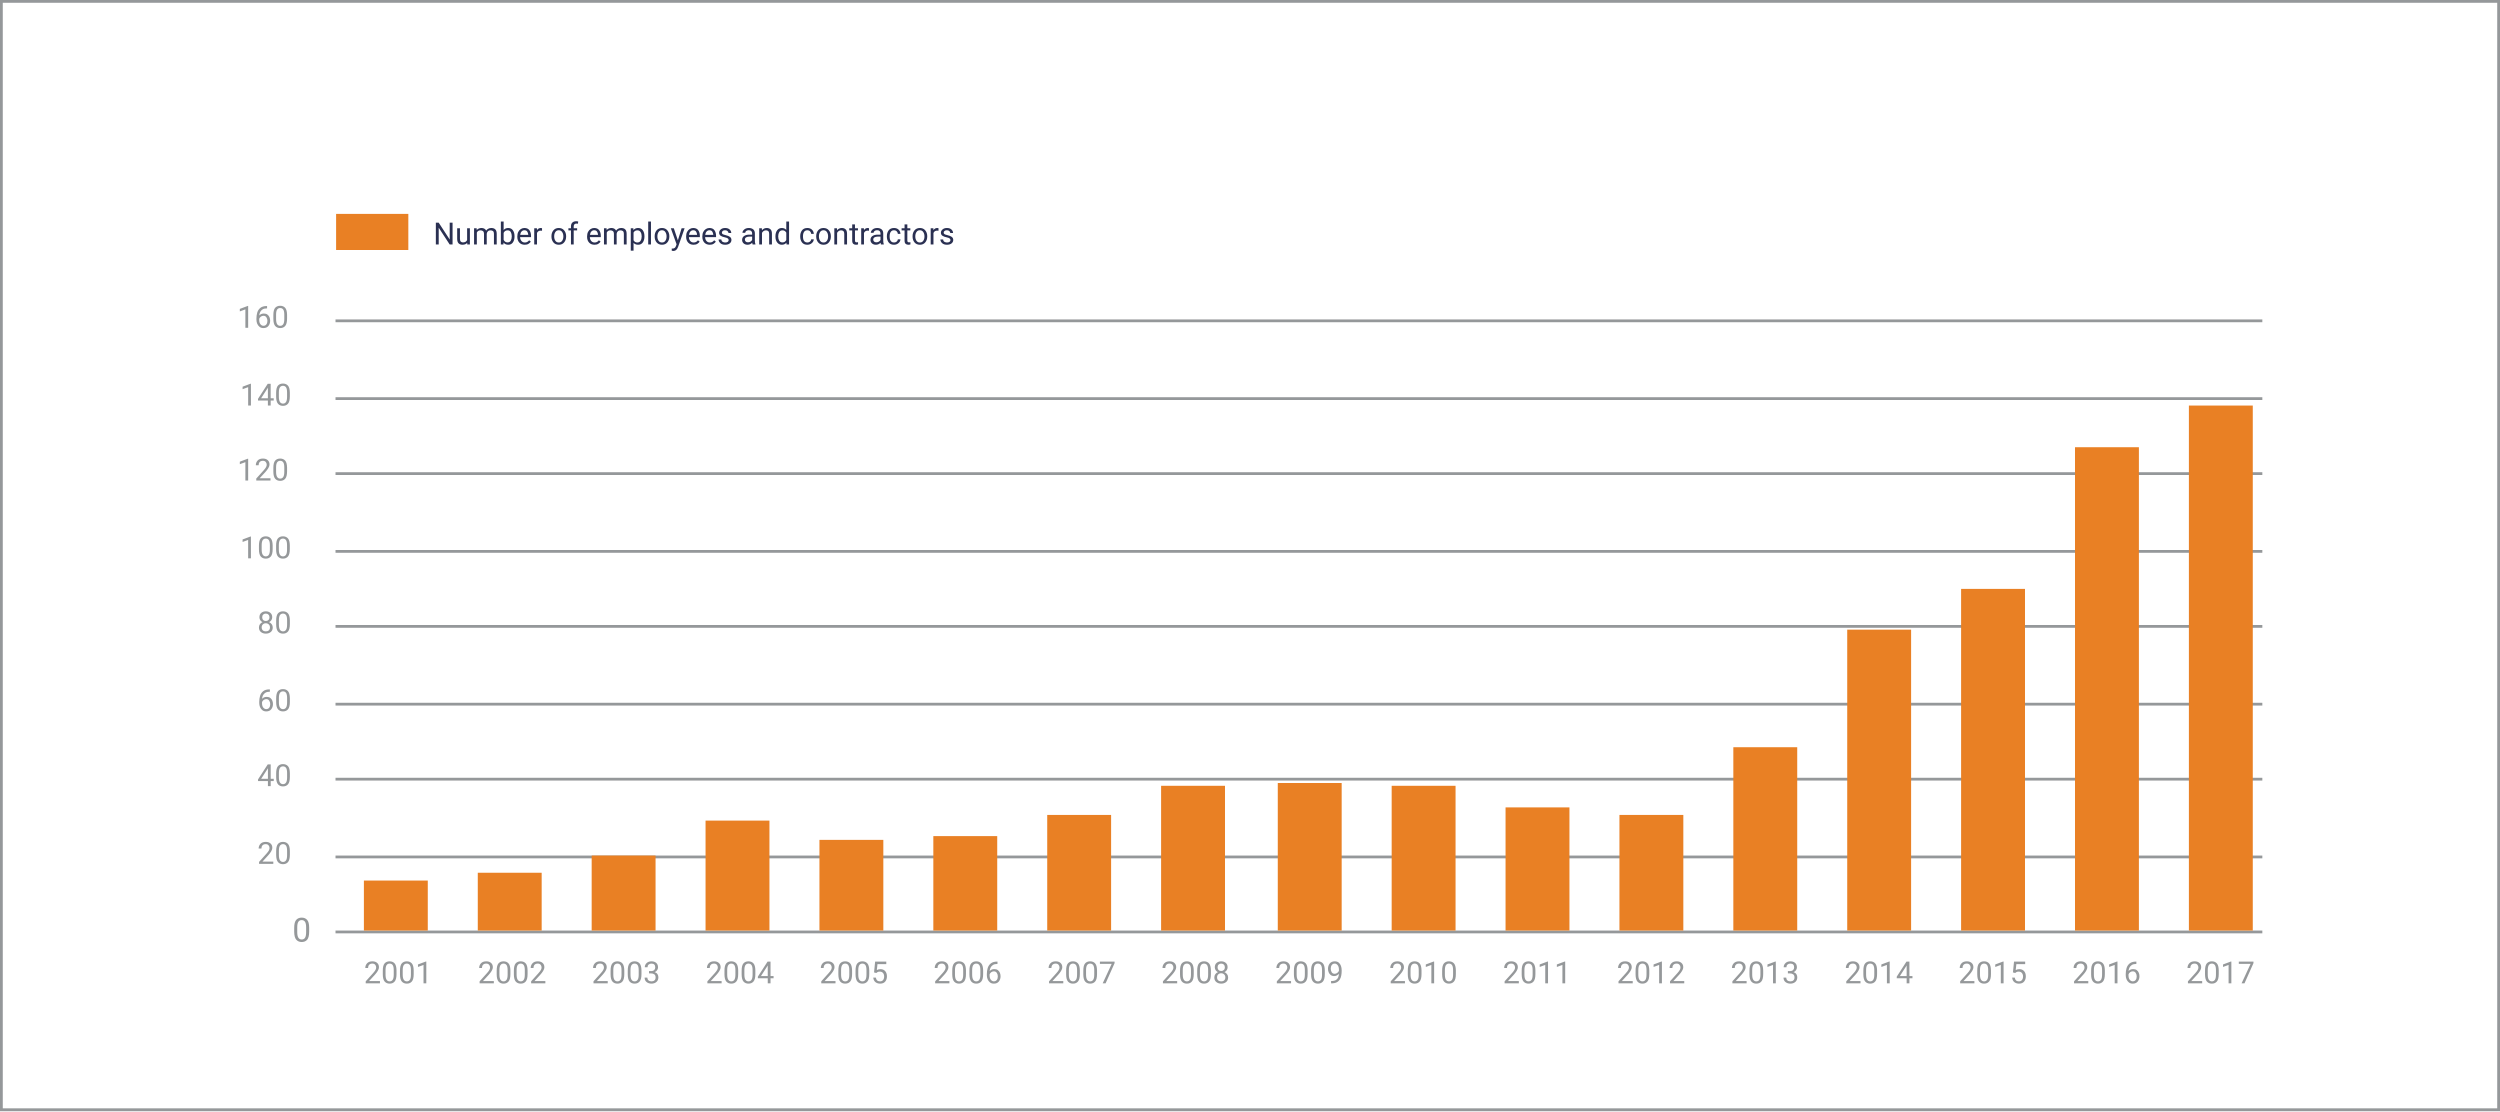
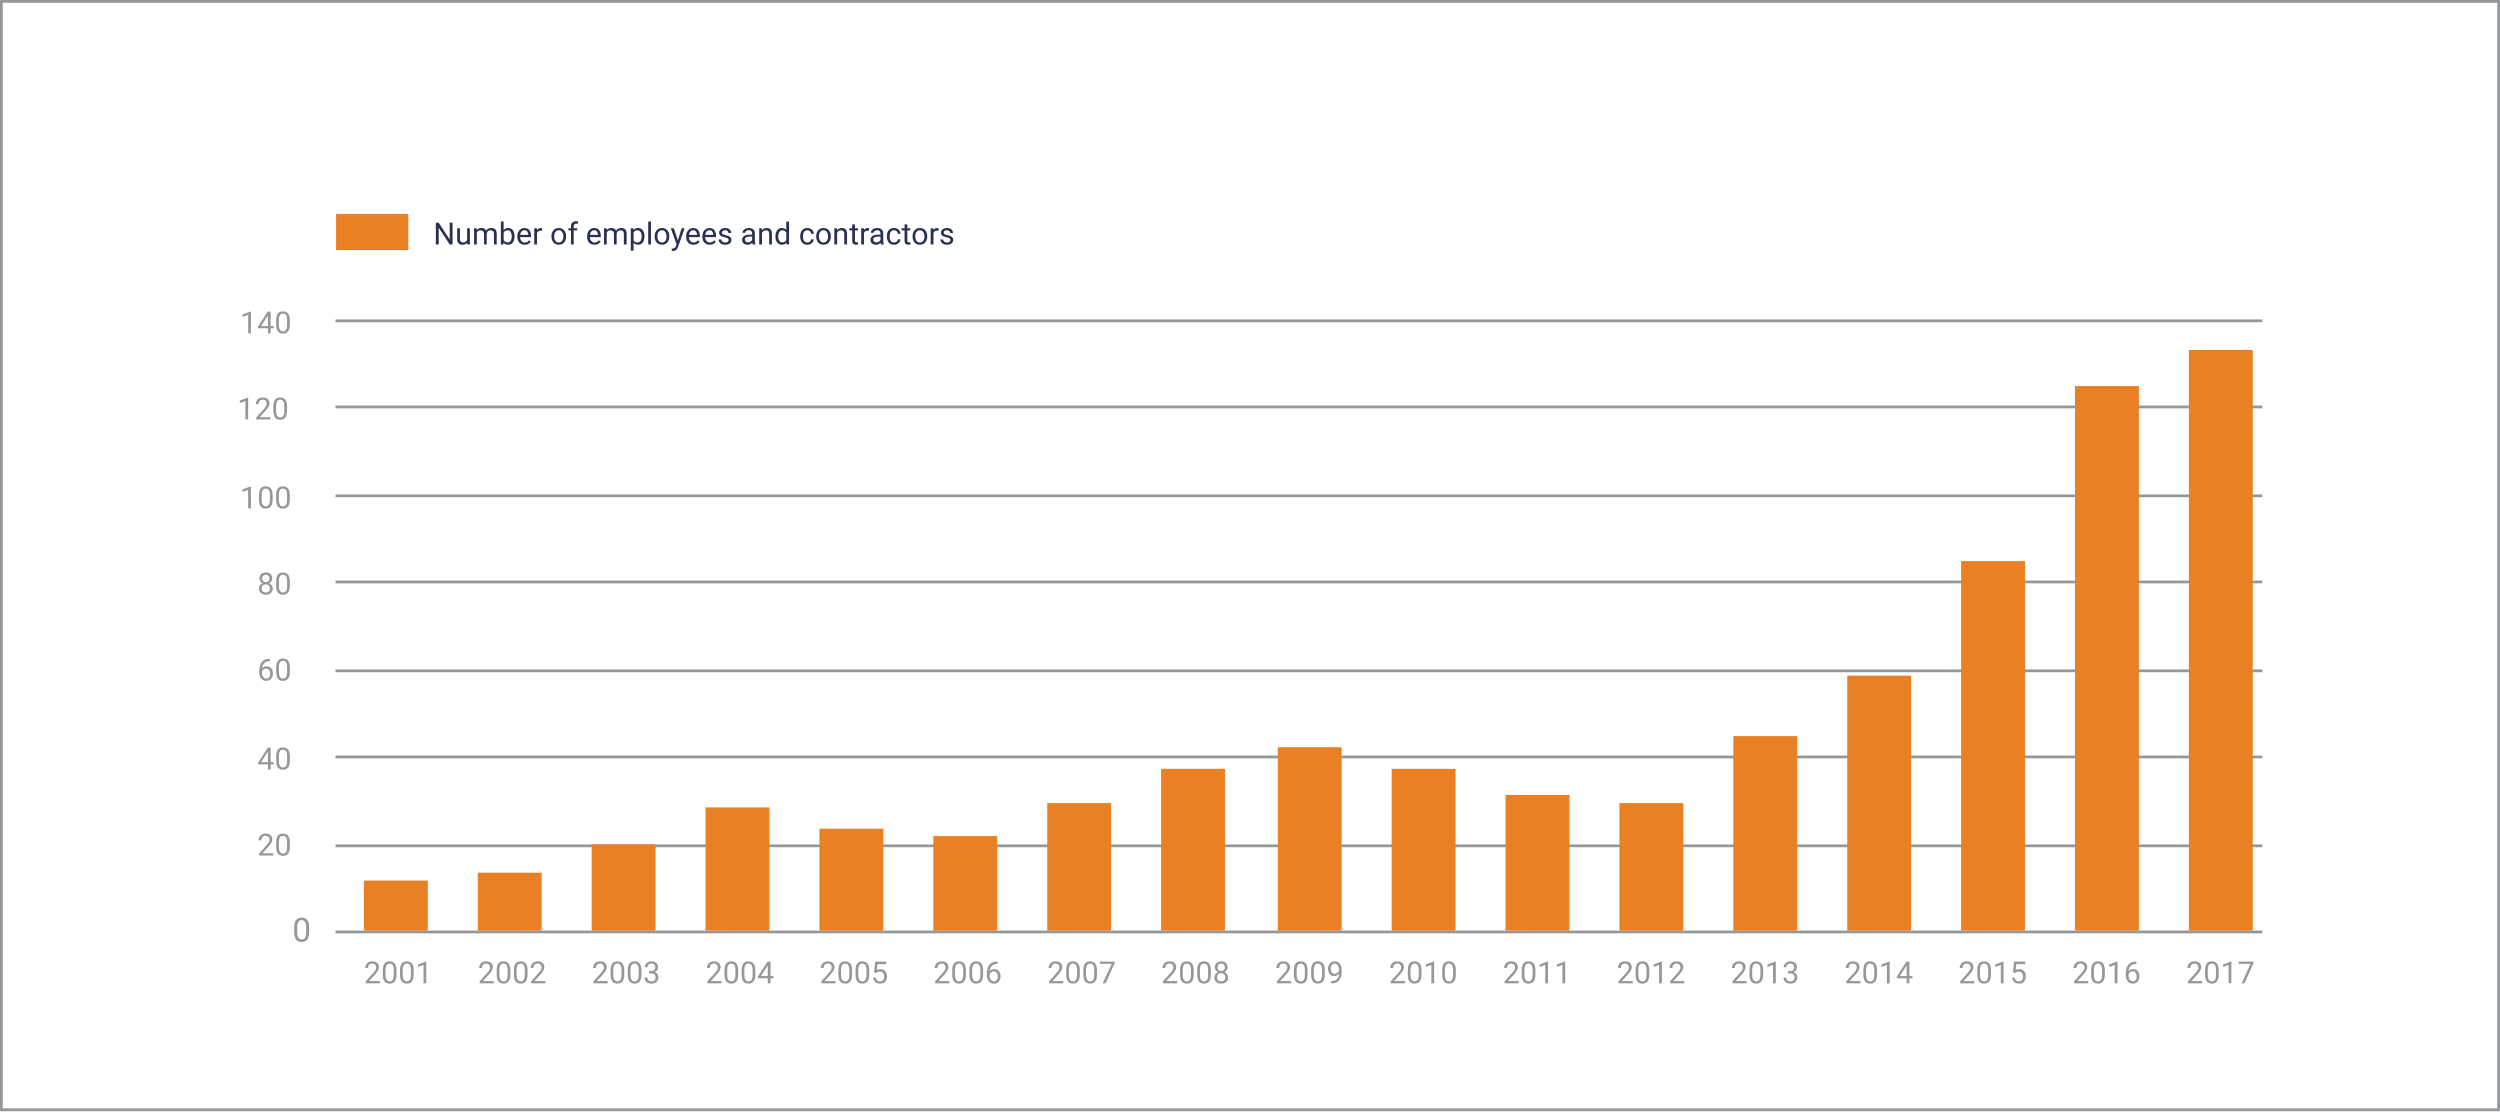
<svg xmlns="http://www.w3.org/2000/svg" viewBox="-21117 -18011 900 400">
  <defs>
-     <style>.cls-1{fill:#fff}.cls-1,.cls-2{stroke:#95989a}.cls-2,.cls-8{fill:none}.cls-3,.cls-5{fill:#95989a}.cls-3,.cls-4{font-size:11px}.cls-3,.cls-4,.cls-5{font-family:Roboto-Regular,Roboto}.cls-4{fill:#2a3052}.cls-5{font-size:12px}.cls-6{fill:#e98024}.cls-7{stroke:none}</style>
+     <style>
+             .cls-1 {
+             fill: #fff;
+             }
+ 
+             .cls-1, .cls-2 {
+             stroke: #95989a;
+             }
+ 
+             .cls-2, .cls-8 {
+             fill: none;
+             }
+ 
+             .cls-3 {
+             fill: #2a3052;
+             }
+ 
+             .cls-3, .cls-4 {
+             font-size: 11px;
+             }
+ 
+             .cls-3, .cls-4, .cls-5 {
+             font-family: Roboto-Regular, Roboto;
+             }
+ 
+             .cls-4, .cls-5 {
+             fill: #95989a;
+             }
+ 
+             .cls-5 {
+             font-size: 12px;
+             }
+ 
+             .cls-6 {
+             fill: #e98024;
+             }
+ 
+             .cls-7 {
+             stroke: none;
+             }
+         </style>
  </defs>
-   <g id="Group_232" data-name="Group 232" transform="translate(-1184 1891)">
-     <g id="Rectangle_339" data-name="Rectangle 339" class="cls-1">
-       <path class="cls-7" d="M0 0h900v400H0z" transform="translate(-19933 -19902)" />
-       <path class="cls-8" d="M.5.5h899v399H.5z" transform="translate(-19933 -19902)" />
+   <g id="Group_438" data-name="Group 438" transform="translate(2683 229)">
+     <g id="Rectangle_339" data-name="Rectangle 339" class="cls-1" transform="translate(-23800 -18240)">
+       <rect class="cls-7" width="900" height="400" />
+       <rect class="cls-8" x="0.5" y="0.5" width="899" height="399" />
    </g>
-     <g id="Group_231" data-name="Group 231" transform="translate(-19959 -19861)">
-       <path id="Line_97" data-name="Line 97" class="cls-2" transform="translate(146.785 74.5)" d="M0 0h693.654" />
-       <path id="Line_148" data-name="Line 148" class="cls-2" transform="translate(146.785 102.5)" d="M0 0h693.654" />
-       <path id="Line_149" data-name="Line 149" class="cls-2" transform="translate(146.785 129.5)" d="M0 0h693.654" />
-       <path id="Line_150" data-name="Line 150" class="cls-2" transform="translate(146.785 184.5)" d="M0 0h693.654" />
-       <path id="Line_151" data-name="Line 151" class="cls-2" transform="translate(146.785 212.5)" d="M0 0h693.654" />
-       <path id="Line_98" data-name="Line 98" class="cls-2" transform="translate(146.785 157.5)" d="M0 0h693.654" />
-       <path id="Line_99" data-name="Line 99" class="cls-2" transform="translate(146.785 239.5)" d="M0 0h693.654" />
-       <path id="Line_100" data-name="Line 100" class="cls-2" transform="translate(146.785 267.5)" d="M0 0h693.654" />
-       <path id="Line_101" data-name="Line 101" class="cls-2" transform="translate(146.785 294.5)" d="M0 0h693.654" />
-       <text id="_160" data-name="160" class="cls-3" transform="translate(130 77)">
-         <tspan x="-18.584" y="0">160</tspan>
-       </text>
-       <text id="Number_of_employees_and_contractors" data-name="Number of employees and contractors" class="cls-4" transform="translate(182 47)">
+     <g id="Group_437" data-name="Group 437">
+       <line id="Line_97" data-name="Line 97" class="cls-2" x2="693.654" transform="translate(-23679.215 -18124.5)" />
+       <line id="Line_149" data-name="Line 149" class="cls-2" x2="693.654" transform="translate(-23679.215 -18093.5)" />
+       <line id="Line_150" data-name="Line 150" class="cls-2" x2="693.654" transform="translate(-23679.215 -18030.5)" />
+       <line id="Line_151" data-name="Line 151" class="cls-2" x2="693.654" transform="translate(-23679.215 -17998.5)" />
+       <line id="Line_98" data-name="Line 98" class="cls-2" x2="693.654" transform="translate(-23679.215 -18061.5)" />
+       <line id="Line_99" data-name="Line 99" class="cls-2" x2="693.654" transform="translate(-23679.215 -17967.5)" />
+       <line id="Line_100" data-name="Line 100" class="cls-2" x2="693.654" transform="translate(-23679.215 -17935.5)" />
+       <line id="Line_101" data-name="Line 101" class="cls-2" x2="693.654" transform="translate(-23679.215 -17904.5)" />
+       <text id="Number_of_employees_and_contractors" data-name="Number of employees and contractors" class="cls-3" transform="translate(-23644 -18152)">
        <tspan x="0" y="0">Number of employees and contractors</tspan>
      </text>
-       <text id="_2007" data-name="2007" class="cls-3" transform="translate(403 313)">
+       <text id="_2007" data-name="2007" class="cls-4" transform="translate(-23423 -17886)">
        <tspan x="0" y="0">2007</tspan>
      </text>
-       <text id="_2003" data-name="2003" class="cls-3" transform="translate(239 313)">
+       <text id="_2003" data-name="2003" class="cls-4" transform="translate(-23587 -17886)">
        <tspan x="0" y="0">2003</tspan>
      </text>
-       <text id="_2011" data-name="2011" class="cls-3" transform="translate(567 313)">
+       <text id="_2011" data-name="2011" class="cls-4" transform="translate(-23259 -17886)">
        <tspan x="0" y="0">2011</tspan>
      </text>
-       <text id="_2001" data-name="2001" class="cls-3" transform="translate(157 313)">
+       <text id="_2001" data-name="2001" class="cls-4" transform="translate(-23669 -17886)">
        <tspan x="0" y="0">2001</tspan>
      </text>
-       <text id="_2009" data-name="2009" class="cls-3" transform="translate(485 313)">
+       <text id="_2009" data-name="2009" class="cls-4" transform="translate(-23341 -17886)">
        <tspan x="0" y="0">2009</tspan>
      </text>
-       <text id="_2005" data-name="2005" class="cls-3" transform="translate(321 313)">
+       <text id="_2005" data-name="2005" class="cls-4" transform="translate(-23505 -17886)">
        <tspan x="0" y="0">2005</tspan>
      </text>
-       <text id="_2013" data-name="2013" class="cls-3" transform="translate(649 313)">
+       <text id="_2013" data-name="2013" class="cls-4" transform="translate(-23177 -17886)">
        <tspan x="0" y="0">2013</tspan>
      </text>
-       <text id="_2008" data-name="2008" class="cls-3" transform="translate(444 313)">
+       <text id="_2008" data-name="2008" class="cls-4" transform="translate(-23382 -17886)">
        <tspan x="0" y="0">2008</tspan>
      </text>
-       <text id="_2004" data-name="2004" class="cls-3" transform="translate(280 313)">
+       <text id="_2004" data-name="2004" class="cls-4" transform="translate(-23546 -17886)">
        <tspan x="0" y="0">2004</tspan>
      </text>
-       <text id="_2012" data-name="2012" class="cls-3" transform="translate(608 313)">
+       <text id="_2012" data-name="2012" class="cls-4" transform="translate(-23218 -17886)">
        <tspan x="0" y="0">2012</tspan>
      </text>
-       <text id="_2002" data-name="2002" class="cls-3" transform="translate(198 313)">
+       <text id="_2002" data-name="2002" class="cls-4" transform="translate(-23628 -17886)">
        <tspan x="0" y="0">2002</tspan>
      </text>
-       <text id="_2010" data-name="2010" class="cls-3" transform="translate(526 313)">
+       <text id="_2010" data-name="2010" class="cls-4" transform="translate(-23300 -17886)">
        <tspan x="0" y="0">2010</tspan>
      </text>
-       <text id="_2006" data-name="2006" class="cls-3" transform="translate(362 313)">
+       <text id="_2006" data-name="2006" class="cls-4" transform="translate(-23464 -17886)">
        <tspan x="0" y="0">2006</tspan>
      </text>
-       <text id="_2014" data-name="2014" class="cls-3" transform="translate(690 313)">
+       <text id="_2014" data-name="2014" class="cls-4" transform="translate(-23136 -17886)">
        <tspan x="0" y="0">2014</tspan>
      </text>
-       <text id="_2015" data-name="2015" class="cls-3" transform="translate(731 313)">
+       <text id="_2015" data-name="2015" class="cls-4" transform="translate(-23095 -17886)">
        <tspan x="0" y="0">2015</tspan>
      </text>
-       <text id="_2016" data-name="2016" class="cls-3" transform="translate(772 313)">
+       <text id="_2016" data-name="2016" class="cls-4" transform="translate(-23054 -17886)">
        <tspan x="0" y="0">2016</tspan>
      </text>
-       <text id="_2017" data-name="2017" class="cls-3" transform="translate(813 313)">
+       <text id="_2017" data-name="2017" class="cls-4" transform="translate(-23013 -17886)">
        <tspan x="0" y="0">2017</tspan>
      </text>
-       <text id="_120" data-name="120" class="cls-3" transform="translate(130 132)">
+       <text id="_120" data-name="120" class="cls-4" transform="translate(-23696 -18089)">
        <tspan x="-18.584" y="0">120</tspan>
      </text>
-       <text id="_80" data-name="80" class="cls-3" transform="translate(131 187)">
+       <text id="_80" data-name="80" class="cls-4" transform="translate(-23695 -18026)">
        <tspan x="-12.391" y="0">80</tspan>
      </text>
-       <text id="_100" data-name="100" class="cls-3" transform="translate(131 160)">
+       <text id="_100" data-name="100" class="cls-4" transform="translate(-23695 -18057)">
        <tspan x="-18.589" y="0">100</tspan>
      </text>
-       <text id="_140" data-name="140" class="cls-3" transform="translate(131 105)">
+       <text id="_140" data-name="140" class="cls-4" transform="translate(-23695 -18120)">
        <tspan x="-18.584" y="0">140</tspan>
      </text>
-       <text id="_40" data-name="40" class="cls-3" transform="translate(131 242)">
+       <text id="_40" data-name="40" class="cls-4" transform="translate(-23695 -17963)">
        <tspan x="-12.391" y="0">40</tspan>
      </text>
-       <text id="_60" data-name="60" class="cls-3" transform="translate(131 215)">
+       <text id="_60" data-name="60" class="cls-4" transform="translate(-23695 -17995)">
        <tspan x="-12.391" y="0">60</tspan>
      </text>
-       <text id="_20" data-name="20" class="cls-3" transform="translate(131 270)">
+       <text id="_20" data-name="20" class="cls-4" transform="translate(-23695 -17932)">
        <tspan x="-12.391" y="0">20</tspan>
      </text>
-       <text id="_0" data-name="0" class="cls-5" transform="translate(138 298)">
+       <text id="_0" data-name="0" class="cls-5" transform="translate(-23688 -17901)">
        <tspan x="-6.762" y="0">0</tspan>
      </text>
-       <path id="Path_257" data-name="Path 257" class="cls-6" d="M0 0h26v13H0z" transform="translate(147 36)" />
-       <path id="Rectangle_340" data-name="Rectangle 340" class="cls-6" transform="translate(732 171)" d="M0 0h23v123H0z" />
-       <path id="Rectangle_341" data-name="Rectangle 341" class="cls-6" transform="translate(773 120)" d="M0 0h23v174H0z" />
-       <path id="Rectangle_342" data-name="Rectangle 342" class="cls-6" transform="translate(814 105)" d="M0 0h23v189H0z" />
-       <path id="Path_538" data-name="Path 538" class="cls-6" d="M0 .672h23V109H0z" transform="translate(691 185)" />
-       <path id="Rectangle_344" data-name="Rectangle 344" class="cls-6" transform="translate(650 228)" d="M0 0h23v66H0z" />
-       <path id="Path_258" data-name="Path 258" class="cls-6" d="M0-4.592h23v41.625H0z" transform="translate(609 256.967)" />
-       <path id="Path_259" data-name="Path 259" class="cls-6" d="M0-4.523h23v53.117H0z" transform="translate(486 245.406)" />
-       <path id="Path_260" data-name="Path 260" class="cls-6" d="M0 4.7h23v41.624H0z" transform="translate(403 247.676)" />
-       <path id="Path_261" data-name="Path 261" class="cls-6" d="M0-1.99h23v39.584H0z" transform="translate(280 256.406)" />
-       <path id="Rectangle_345" data-name="Rectangle 345" class="cls-6" transform="translate(239 267)" d="M0 0h23v27H0z" />
-       <path id="Path_262" data-name="Path 262" class="cls-6" d="M0-1.059h23v32.645H0z" transform="translate(321 262.414)" />
-       <path id="Path_263" data-name="Path 263" class="cls-6" d="M0-5.732h23V15.08H0z" transform="translate(198 278.92)" />
-       <path id="Rectangle_346" data-name="Rectangle 346" class="cls-6" transform="translate(157 276)" d="M0 0h23v18H0z" />
-       <path id="Path_264" data-name="Path 264" class="cls-6" d="M0 3.617h23V55.73H0z" transform="translate(444 238.27)" />
-       <path id="Rectangle_347" data-name="Rectangle 347" class="cls-6" transform="translate(362 260)" d="M0 0h23v34H0z" />
-       <path id="Path_265" data-name="Path 265" class="cls-6" d="M0-.943h23v44.338H0z" transform="translate(568 250.605)" />
-       <path id="Path_266" data-name="Path 266" class="cls-6" d="M0-17.07h23v52.113H0z" transform="translate(527 258.957)" />
+       <path id="Path_257" data-name="Path 257" class="cls-6" d="M0,0H26V13H0Z" transform="translate(-23679 -18163)" />
+       <rect id="Rectangle_340" data-name="Rectangle 340" class="cls-6" width="23" height="133" transform="translate(-23094 -18038)" />
+       <rect id="Rectangle_341" data-name="Rectangle 341" class="cls-6" width="23" height="196" transform="translate(-23053 -18101)" />
+       <rect id="Rectangle_342" data-name="Rectangle 342" class="cls-6" width="23" height="209" transform="translate(-23012 -18114)" />
+       <path id="Path_538" data-name="Path 538" class="cls-6" d="M0,.672H23L23,92.43H0Z" transform="translate(-23135 -17997.43)" />
+       <rect id="Rectangle_344" data-name="Rectangle 344" class="cls-6" width="23" height="70" transform="translate(-23176 -17975)" />
+       <path id="Path_258" data-name="Path 258" class="cls-6" d="M0-4.592H23V41.287H0Z" transform="translate(-23217 -17946.287)" />
+       <path id="Path_259" data-name="Path 259" class="cls-6" d="M0-4.523H23v66H0Z" transform="translate(-23340 -17966.477)" />
+       <path id="Path_260" data-name="Path 260" class="cls-6" d="M0,4.7H23V50.578H0Z" transform="translate(-23423 -17955.578)" />
+       <path id="Path_261" data-name="Path 261" class="cls-6" d="M0-1.99H23V42.348H0Z" transform="translate(-23546 -17947.348)" />
+       <rect id="Rectangle_345" data-name="Rectangle 345" class="cls-6" width="23" height="31" transform="translate(-23587 -17936)" />
+       <path id="Path_262" data-name="Path 262" class="cls-6" d="M0-1.059H23V35.605H0Z" transform="translate(-23505 -17940.605)" />
+       <path id="Path_263" data-name="Path 263" class="cls-6" d="M0-5.732H23V15.08H0Z" transform="translate(-23628 -17920.08)" />
+       <rect id="Rectangle_346" data-name="Rectangle 346" class="cls-6" width="23" height="18" transform="translate(-23669 -17923)" />
+       <path id="Path_264" data-name="Path 264" class="cls-6" d="M0,3.617H23V61.838H0Z" transform="translate(-23382 -17966.838)" />
+       <rect id="Rectangle_347" data-name="Rectangle 347" class="cls-6" width="23" height="34" transform="translate(-23464 -17939)" />
+       <path id="Path_265" data-name="Path 265" class="cls-6" d="M0-.943H23v48.82H0Z" transform="translate(-23258 -17952.877)" />
+       <path id="Path_266" data-name="Path 266" class="cls-6" d="M0-17.07H23V41.15H0Z" transform="translate(-23299 -17946.15)" />
    </g>
  </g>
</svg>
